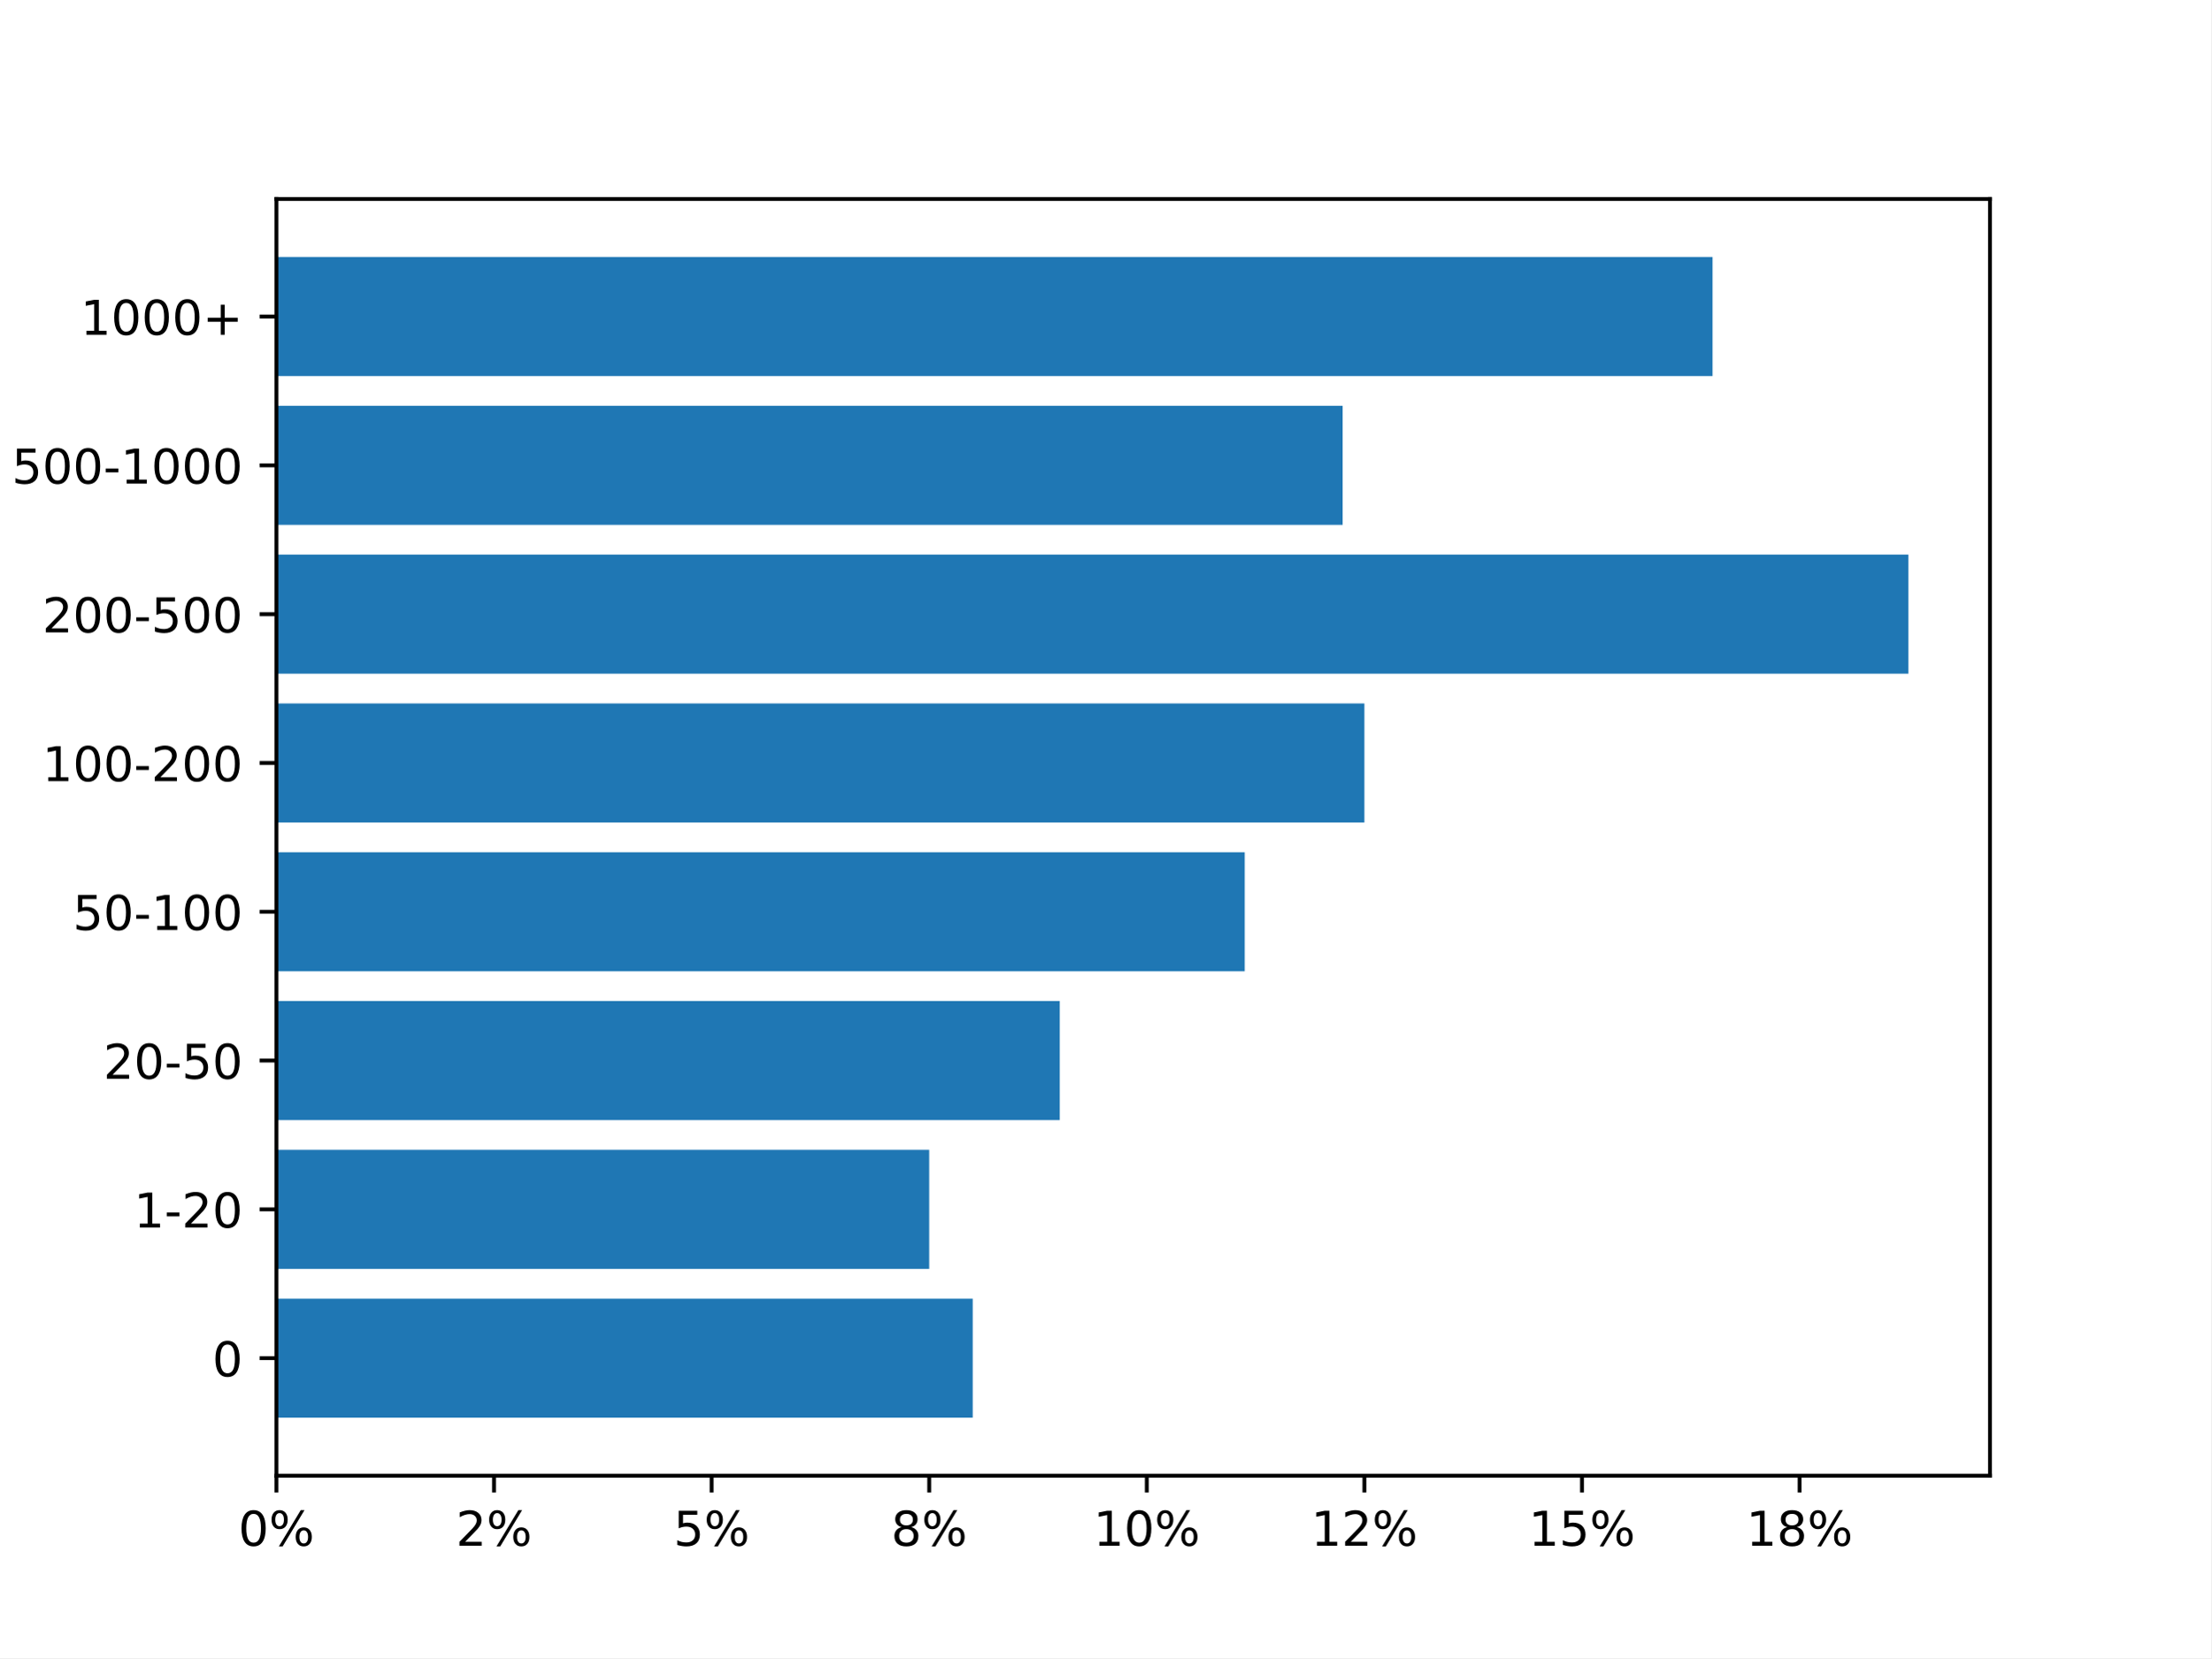
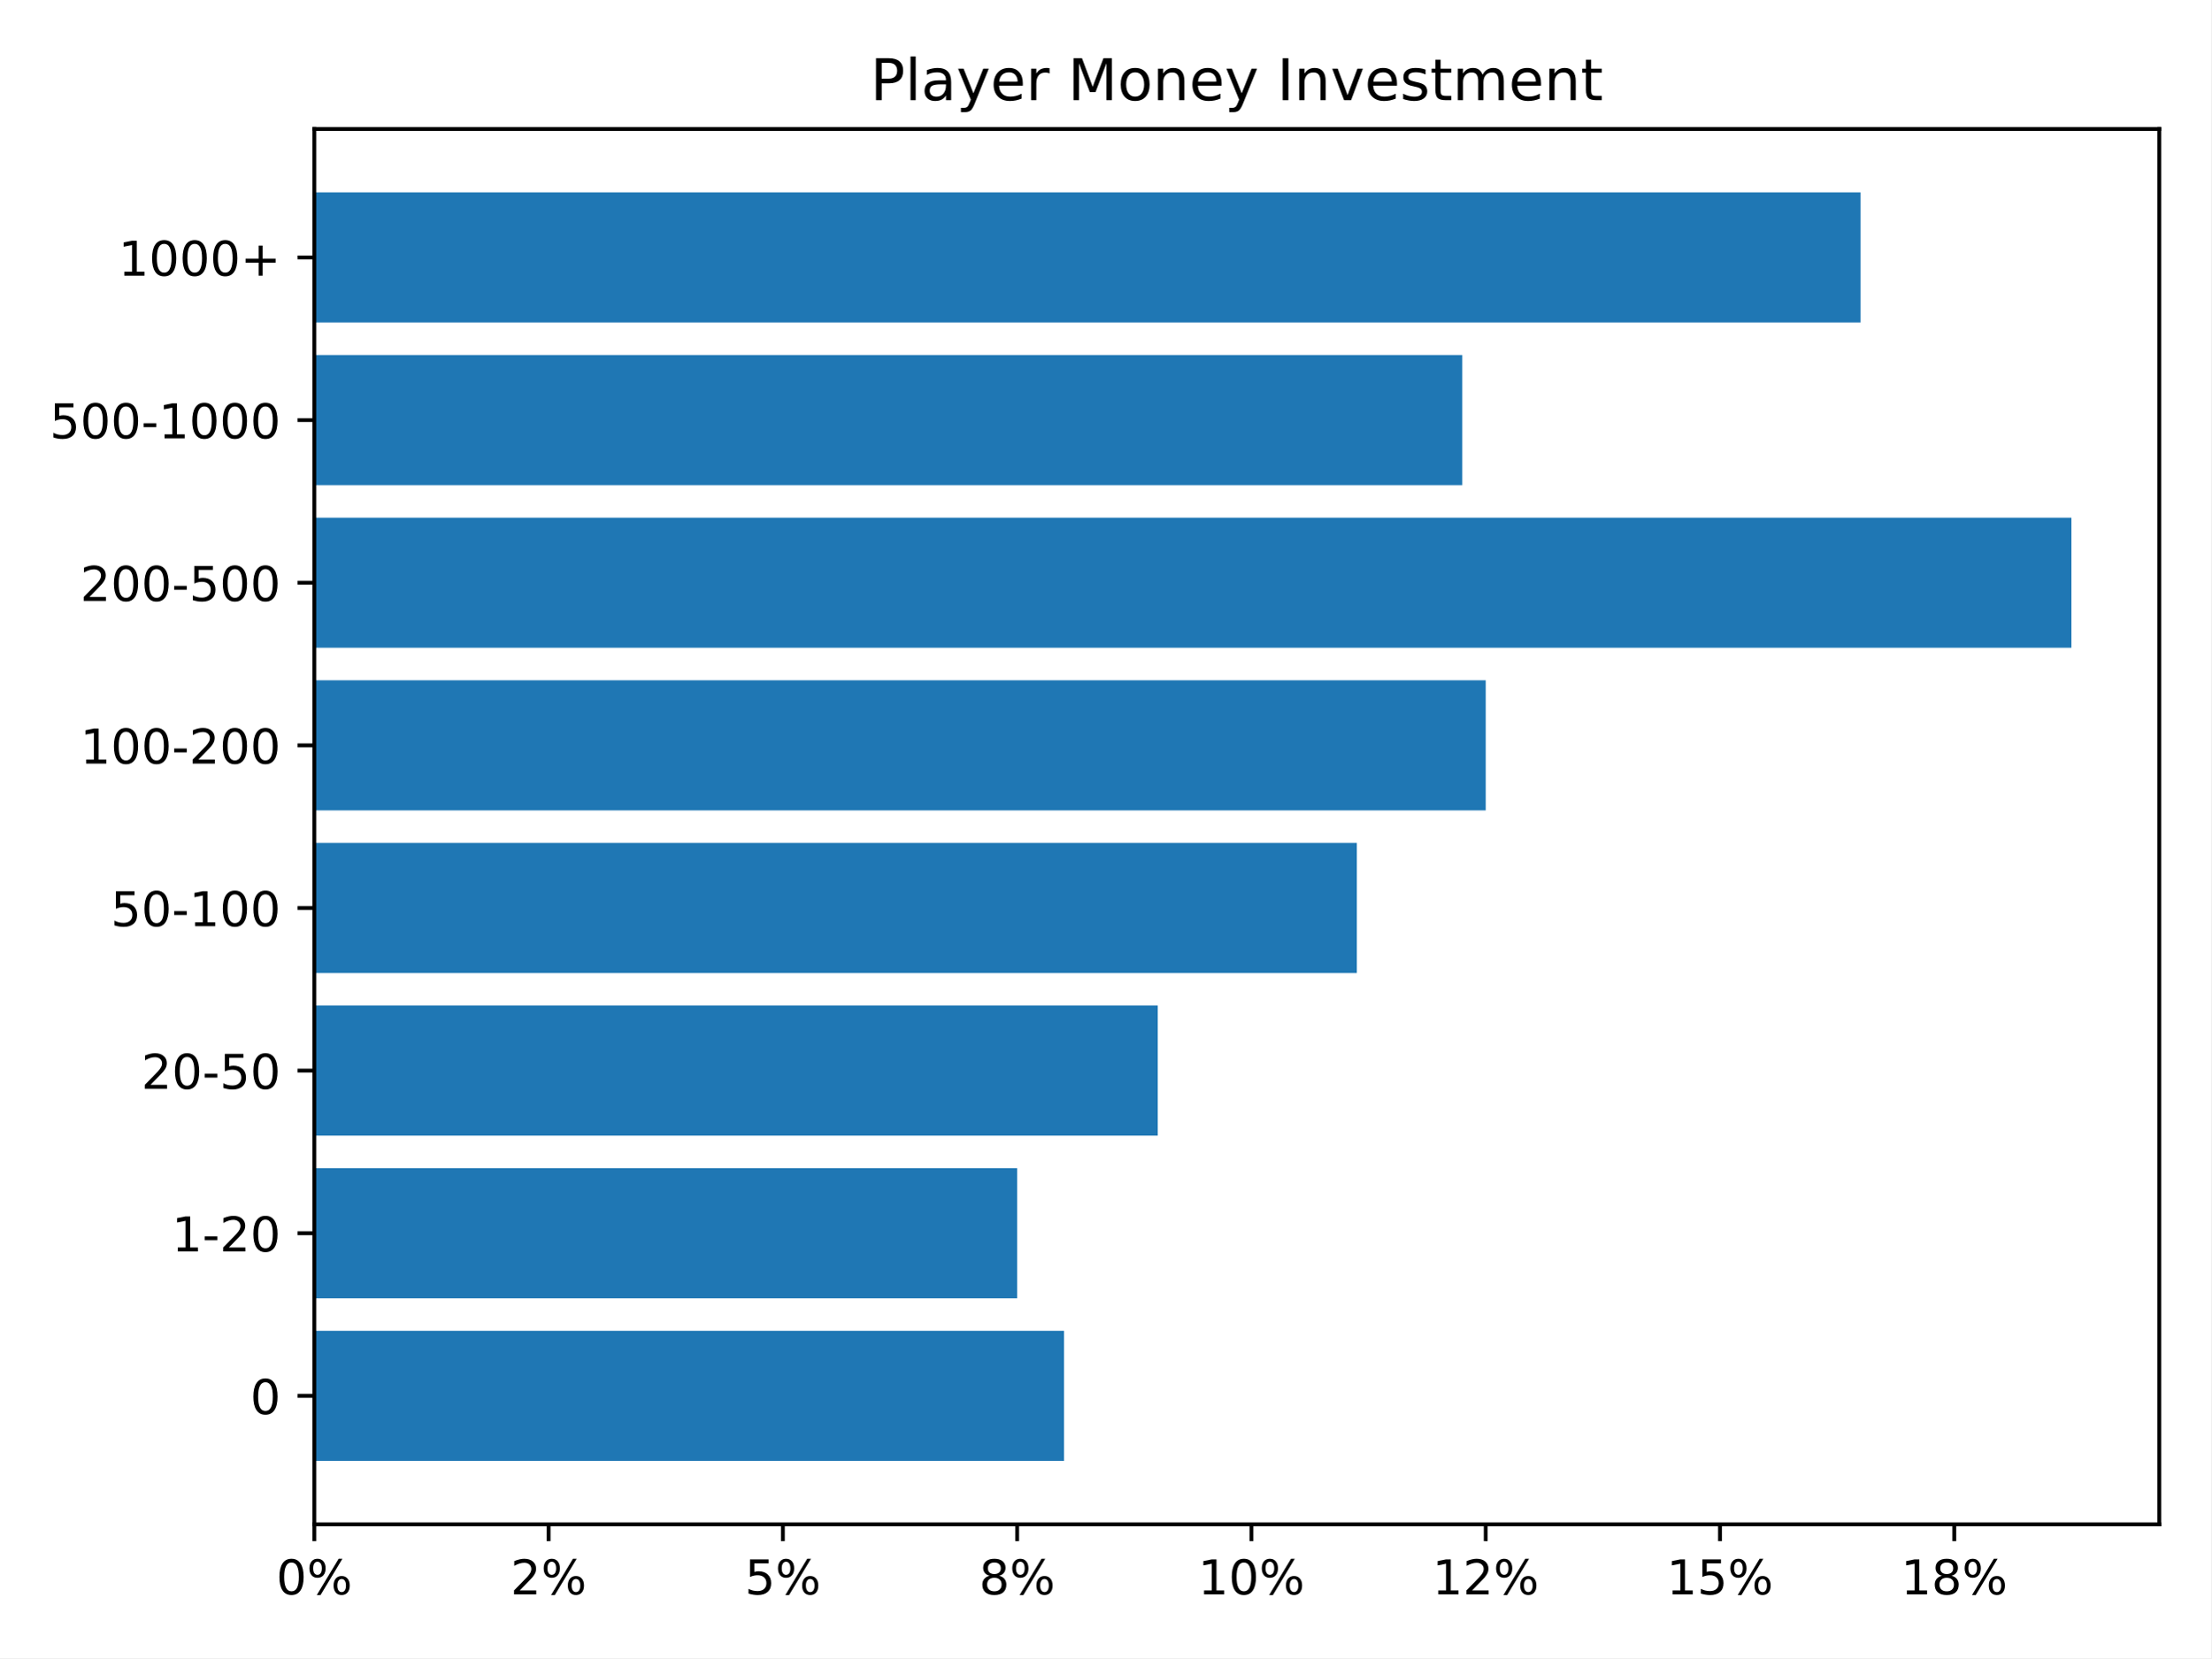
<svg xmlns="http://www.w3.org/2000/svg" xmlns:xlink="http://www.w3.org/1999/xlink" width="460.8pt" height="345.6pt" viewBox="0 0 460.8 345.6" version="1.1">
  <defs>
    <style type="text/css">*{stroke-linejoin: round; stroke-linecap: butt}</style>
  </defs>
  <g id="figure_1">
    <g id="patch_1">
      <path d="M 0 345.6  L 460.8 345.6  L 460.8 0  L 0 0  z " style="fill: #ffffff" />
    </g>
    <g id="axes_1">
      <g id="patch_2">
-         <path d="M 57.6 307.584  L 414.72 307.584  L 414.72 41.472  L 57.6 41.472  z " style="fill: #ffffff" />
+         <path d="M 65.5 317.72  L 450 317.72  L 450 26.88  L 65.5 26.88  z " style="fill: #ffffff" />
      </g>
      <g id="patch_3">
-         <path d="M 57.6 295.488  L 202.715 295.488  L 202.715 270.676  L 57.6 270.676  z " clip-path="url(#p805a0a21ba)" style="fill: #1f77b4" />
+         <path d="M 65.5 304.5  L 221.741 304.5  L 221.741 277.382  L 65.5 277.382  z " clip-path="url(#p1c6c66e638)" style="fill: #1f77b4" />
      </g>
      <g id="patch_4">
-         <path d="M 57.6 264.473  L 193.646 264.473  L 193.646 239.66  L 57.6 239.66  z " clip-path="url(#p805a0a21ba)" style="fill: #1f77b4" />
+         <path d="M 65.5 270.603  L 211.976 270.603  L 211.976 243.485  L 65.5 243.485  z " clip-path="url(#p1c6c66e638)" style="fill: #1f77b4" />
      </g>
      <g id="patch_5">
-         <path d="M 57.6 233.457  L 220.855 233.457  L 220.855 208.645  L 57.6 208.645  z " clip-path="url(#p805a0a21ba)" style="fill: #1f77b4" />
+         <path d="M 65.5 236.705  L 241.271 236.705  L 241.271 209.587  L 65.5 209.587  z " clip-path="url(#p1c6c66e638)" style="fill: #1f77b4" />
      </g>
      <g id="patch_6">
-         <path d="M 57.6 202.442  L 259.401 202.442  L 259.401 177.63  L 57.6 177.63  z " clip-path="url(#p805a0a21ba)" style="fill: #1f77b4" />
+         <path d="M 65.5 202.808  L 282.773 202.808  L 282.773 175.69  L 65.5 175.69  z " clip-path="url(#p1c6c66e638)" style="fill: #1f77b4" />
      </g>
      <g id="patch_7">
-         <path d="M 57.6 171.426  L 284.343 171.426  L 284.343 146.614  L 57.6 146.614  z " clip-path="url(#p805a0a21ba)" style="fill: #1f77b4" />
+         <path d="M 65.5 168.91  L 309.627 168.91  L 309.627 141.792  L 65.5 141.792  z " clip-path="url(#p1c6c66e638)" style="fill: #1f77b4" />
      </g>
      <g id="patch_8">
-         <path d="M 57.6 140.411  L 397.714 140.411  L 397.714 115.599  L 57.6 115.599  z " clip-path="url(#p805a0a21ba)" style="fill: #1f77b4" />
+         <path d="M 65.5 135.013  L 431.69 135.013  L 431.69 107.895  L 65.5 107.895  z " clip-path="url(#p1c6c66e638)" style="fill: #1f77b4" />
      </g>
      <g id="patch_9">
-         <path d="M 57.6 109.396  L 279.808 109.396  L 279.808 84.583  L 57.6 84.583  z " clip-path="url(#p805a0a21ba)" style="fill: #1f77b4" />
+         <path d="M 65.5 101.115  L 304.744 101.115  L 304.744 73.997  L 65.5 73.997  z " clip-path="url(#p1c6c66e638)" style="fill: #1f77b4" />
      </g>
      <g id="patch_10">
-         <path d="M 57.6 78.38  L 356.901 78.38  L 356.901 53.568  L 57.6 53.568  z " clip-path="url(#p805a0a21ba)" style="fill: #1f77b4" />
+         <path d="M 65.5 67.218  L 387.748 67.218  L 387.748 40.1  L 65.5 40.1  z " clip-path="url(#p1c6c66e638)" style="fill: #1f77b4" />
      </g>
      <g id="matplotlib.axis_1">
        <g id="xtick_1">
          <g id="line2d_1">
            <defs>
-               <path id="m36a5d0a35f" d="M 0 0  L 0 3.5  " style="stroke: #000000; stroke-width: 0.8" />
+               <path id="m1e66e18091" d="M 0 0  L 0 3.5  " style="stroke: #000000; stroke-width: 0.8" />
            </defs>
            <g>
-               <use xlink:href="#m36a5d0a35f" x="57.6" y="307.584" style="stroke: #000000; stroke-width: 0.8" />
+               <use xlink:href="#m1e66e18091" x="65.5" y="317.72" style="stroke: #000000; stroke-width: 0.8" />
            </g>
          </g>
          <g id="text_1">
-             <g transform="translate(49.66797 322.1824) scale(0.1 -0.1)">
+             <g transform="translate(57.56797 332.3184) scale(0.1 -0.1)">
              <defs>
                <path id="DejaVuSans-30" d="M 2034 4250  Q 1547 4250 1301 3770  Q 1056 3291 1056 2328  Q 1056 1369 1301 889  Q 1547 409 2034 409  Q 2525 409 2770 889  Q 3016 1369 3016 2328  Q 3016 3291 2770 3770  Q 2525 4250 2034 4250  z M 2034 4750  Q 2819 4750 3233 4129  Q 3647 3509 3647 2328  Q 3647 1150 3233 529  Q 2819 -91 2034 -91  Q 1250 -91 836 529  Q 422 1150 422 2328  Q 422 3509 836 4129  Q 1250 4750 2034 4750  z " transform="scale(0.015625)" />
                <path id="DejaVuSans-25" d="M 4653 2053  Q 4381 2053 4226 1822  Q 4072 1591 4072 1178  Q 4072 772 4226 539  Q 4381 306 4653 306  Q 4919 306 5073 539  Q 5228 772 5228 1178  Q 5228 1588 5073 1820  Q 4919 2053 4653 2053  z M 4653 2450  Q 5147 2450 5437 2106  Q 5728 1763 5728 1178  Q 5728 594 5436 251  Q 5144 -91 4653 -91  Q 4153 -91 3862 251  Q 3572 594 3572 1178  Q 3572 1766 3864 2108  Q 4156 2450 4653 2450  z M 1428 4353  Q 1159 4353 1004 4120  Q 850 3888 850 3481  Q 850 3069 1003 2837  Q 1156 2606 1428 2606  Q 1700 2606 1854 2837  Q 2009 3069 2009 3481  Q 2009 3884 1853 4118  Q 1697 4353 1428 4353  z M 4250 4750  L 4750 4750  L 1831 -91  L 1331 -91  L 4250 4750  z M 1428 4750  Q 1922 4750 2215 4408  Q 2509 4066 2509 3481  Q 2509 2891 2217 2550  Q 1925 2209 1428 2209  Q 931 2209 642 2551  Q 353 2894 353 3481  Q 353 4063 643 4406  Q 934 4750 1428 4750  z " transform="scale(0.015625)" />
              </defs>
              <use xlink:href="#DejaVuSans-30" />
              <use xlink:href="#DejaVuSans-25" x="63.623" />
            </g>
          </g>
        </g>
        <g id="xtick_2">
          <g id="line2d_2">
            <g>
-               <use xlink:href="#m36a5d0a35f" x="102.949" y="307.584" style="stroke: #000000; stroke-width: 0.8" />
+               <use xlink:href="#m1e66e18091" x="114.325" y="317.72" style="stroke: #000000; stroke-width: 0.8" />
            </g>
          </g>
          <g id="text_2">
-             <g transform="translate(95.01654 322.1824) scale(0.1 -0.1)">
+             <g transform="translate(106.3934 332.3184) scale(0.1 -0.1)">
              <defs>
                <path id="DejaVuSans-32" d="M 1228 531  L 3431 531  L 3431 0  L 469 0  L 469 531  Q 828 903 1448 1529  Q 2069 2156 2228 2338  Q 2531 2678 2651 2914  Q 2772 3150 2772 3378  Q 2772 3750 2511 3984  Q 2250 4219 1831 4219  Q 1534 4219 1204 4116  Q 875 4013 500 3803  L 500 4441  Q 881 4594 1212 4672  Q 1544 4750 1819 4750  Q 2544 4750 2975 4387  Q 3406 4025 3406 3419  Q 3406 3131 3298 2873  Q 3191 2616 2906 2266  Q 2828 2175 2409 1742  Q 1991 1309 1228 531  z " transform="scale(0.015625)" />
              </defs>
              <use xlink:href="#DejaVuSans-32" />
              <use xlink:href="#DejaVuSans-25" x="63.623" />
            </g>
          </g>
        </g>
        <g id="xtick_3">
          <g id="line2d_3">
            <g>
-               <use xlink:href="#m36a5d0a35f" x="148.297" y="307.584" style="stroke: #000000; stroke-width: 0.8" />
+               <use xlink:href="#m1e66e18091" x="163.151" y="317.72" style="stroke: #000000; stroke-width: 0.8" />
            </g>
          </g>
          <g id="text_3">
-             <g transform="translate(140.3651 322.1824) scale(0.1 -0.1)">
+             <g transform="translate(155.2188 332.3184) scale(0.1 -0.1)">
              <defs>
                <path id="DejaVuSans-35" d="M 691 4666  L 3169 4666  L 3169 4134  L 1269 4134  L 1269 2991  Q 1406 3038 1543 3061  Q 1681 3084 1819 3084  Q 2600 3084 3056 2656  Q 3513 2228 3513 1497  Q 3513 744 3044 326  Q 2575 -91 1722 -91  Q 1428 -91 1123 -41  Q 819 9 494 109  L 494 744  Q 775 591 1075 516  Q 1375 441 1709 441  Q 2250 441 2565 725  Q 2881 1009 2881 1497  Q 2881 1984 2565 2268  Q 2250 2553 1709 2553  Q 1456 2553 1204 2497  Q 953 2441 691 2322  L 691 4666  z " transform="scale(0.015625)" />
              </defs>
              <use xlink:href="#DejaVuSans-35" />
              <use xlink:href="#DejaVuSans-25" x="63.623" />
            </g>
          </g>
        </g>
        <g id="xtick_4">
          <g id="line2d_4">
            <g>
-               <use xlink:href="#m36a5d0a35f" x="193.646" y="307.584" style="stroke: #000000; stroke-width: 0.8" />
+               <use xlink:href="#m1e66e18091" x="211.976" y="317.72" style="stroke: #000000; stroke-width: 0.8" />
            </g>
          </g>
          <g id="text_4">
-             <g transform="translate(185.7137 322.1824) scale(0.1 -0.1)">
+             <g transform="translate(204.0442 332.3184) scale(0.1 -0.1)">
              <defs>
                <path id="DejaVuSans-38" d="M 2034 2216  Q 1584 2216 1326 1975  Q 1069 1734 1069 1313  Q 1069 891 1326 650  Q 1584 409 2034 409  Q 2484 409 2743 651  Q 3003 894 3003 1313  Q 3003 1734 2745 1975  Q 2488 2216 2034 2216  z M 1403 2484  Q 997 2584 770 2862  Q 544 3141 544 3541  Q 544 4100 942 4425  Q 1341 4750 2034 4750  Q 2731 4750 3128 4425  Q 3525 4100 3525 3541  Q 3525 3141 3298 2862  Q 3072 2584 2669 2484  Q 3125 2378 3379 2068  Q 3634 1759 3634 1313  Q 3634 634 3220 271  Q 2806 -91 2034 -91  Q 1263 -91 848 271  Q 434 634 434 1313  Q 434 1759 690 2068  Q 947 2378 1403 2484  z M 1172 3481  Q 1172 3119 1398 2916  Q 1625 2713 2034 2713  Q 2441 2713 2670 2916  Q 2900 3119 2900 3481  Q 2900 3844 2670 4047  Q 2441 4250 2034 4250  Q 1625 4250 1398 4047  Q 1172 3844 1172 3481  z " transform="scale(0.015625)" />
              </defs>
              <use xlink:href="#DejaVuSans-38" />
              <use xlink:href="#DejaVuSans-25" x="63.623" />
            </g>
          </g>
        </g>
        <g id="xtick_5">
          <g id="line2d_5">
            <g>
-               <use xlink:href="#m36a5d0a35f" x="238.994" y="307.584" style="stroke: #000000; stroke-width: 0.8" />
+               <use xlink:href="#m1e66e18091" x="260.802" y="317.72" style="stroke: #000000; stroke-width: 0.8" />
            </g>
          </g>
          <g id="text_5">
-             <g transform="translate(227.881 322.1824) scale(0.1 -0.1)">
+             <g transform="translate(249.6883 332.3184) scale(0.1 -0.1)">
              <defs>
                <path id="DejaVuSans-31" d="M 794 531  L 1825 531  L 1825 4091  L 703 3866  L 703 4441  L 1819 4666  L 2450 4666  L 2450 531  L 3481 531  L 3481 0  L 794 0  L 794 531  z " transform="scale(0.015625)" />
              </defs>
              <use xlink:href="#DejaVuSans-31" />
              <use xlink:href="#DejaVuSans-30" x="63.623" />
              <use xlink:href="#DejaVuSans-25" x="127.246" />
            </g>
          </g>
        </g>
        <g id="xtick_6">
          <g id="line2d_6">
            <g>
-               <use xlink:href="#m36a5d0a35f" x="284.343" y="307.584" style="stroke: #000000; stroke-width: 0.8" />
+               <use xlink:href="#m1e66e18091" x="309.627" y="317.72" style="stroke: #000000; stroke-width: 0.8" />
            </g>
          </g>
          <g id="text_6">
-             <g transform="translate(273.2296 322.1824) scale(0.1 -0.1)">
+             <g transform="translate(298.5137 332.3184) scale(0.1 -0.1)">
              <use xlink:href="#DejaVuSans-31" />
              <use xlink:href="#DejaVuSans-32" x="63.623" />
              <use xlink:href="#DejaVuSans-25" x="127.246" />
            </g>
          </g>
        </g>
        <g id="xtick_7">
          <g id="line2d_7">
            <g>
-               <use xlink:href="#m36a5d0a35f" x="329.691" y="307.584" style="stroke: #000000; stroke-width: 0.8" />
+               <use xlink:href="#m1e66e18091" x="358.452" y="317.72" style="stroke: #000000; stroke-width: 0.8" />
            </g>
          </g>
          <g id="text_7">
-             <g transform="translate(318.5781 322.1824) scale(0.1 -0.1)">
+             <g transform="translate(347.3391 332.3184) scale(0.1 -0.1)">
              <use xlink:href="#DejaVuSans-31" />
              <use xlink:href="#DejaVuSans-35" x="63.623" />
              <use xlink:href="#DejaVuSans-25" x="127.246" />
            </g>
          </g>
        </g>
        <g id="xtick_8">
          <g id="line2d_8">
            <g>
-               <use xlink:href="#m36a5d0a35f" x="375.04" y="307.584" style="stroke: #000000; stroke-width: 0.8" />
+               <use xlink:href="#m1e66e18091" x="407.278" y="317.72" style="stroke: #000000; stroke-width: 0.8" />
            </g>
          </g>
          <g id="text_8">
-             <g transform="translate(363.9267 322.1824) scale(0.1 -0.1)">
+             <g transform="translate(396.1645 332.3184) scale(0.1 -0.1)">
              <use xlink:href="#DejaVuSans-31" />
              <use xlink:href="#DejaVuSans-38" x="63.623" />
              <use xlink:href="#DejaVuSans-25" x="127.246" />
            </g>
          </g>
        </g>
      </g>
      <g id="matplotlib.axis_2">
        <g id="ytick_1">
          <g id="line2d_9">
            <defs>
-               <path id="mdb502d6cc8" d="M 0 0  L -3.5 0  " style="stroke: #000000; stroke-width: 0.8" />
+               <path id="m1484478cdc" d="M 0 0  L -3.5 0  " style="stroke: #000000; stroke-width: 0.8" />
            </defs>
            <g>
-               <use xlink:href="#mdb502d6cc8" x="57.6" y="283.082" style="stroke: #000000; stroke-width: 0.8" />
+               <use xlink:href="#m1484478cdc" x="65.5" y="290.941" style="stroke: #000000; stroke-width: 0.8" />
            </g>
          </g>
          <g id="text_9">
-             <g transform="translate(44.2375 286.8811) scale(0.1 -0.1)">
+             <g transform="translate(52.1375 294.7402) scale(0.1 -0.1)">
              <use xlink:href="#DejaVuSans-30" />
            </g>
          </g>
        </g>
        <g id="ytick_2">
          <g id="line2d_10">
            <g>
-               <use xlink:href="#mdb502d6cc8" x="57.6" y="252.066" style="stroke: #000000; stroke-width: 0.8" />
+               <use xlink:href="#m1484478cdc" x="65.5" y="257.044" style="stroke: #000000; stroke-width: 0.8" />
            </g>
          </g>
          <g id="text_10">
-             <g transform="translate(27.90469 255.8657) scale(0.1 -0.1)">
+             <g transform="translate(35.80469 260.8428) scale(0.1 -0.1)">
              <defs>
                <path id="DejaVuSans-2d" d="M 313 2009  L 1997 2009  L 1997 1497  L 313 1497  L 313 2009  z " transform="scale(0.015625)" />
              </defs>
              <use xlink:href="#DejaVuSans-31" />
              <use xlink:href="#DejaVuSans-2d" x="63.623" />
              <use xlink:href="#DejaVuSans-32" x="99.707" />
              <use xlink:href="#DejaVuSans-30" x="163.33" />
            </g>
          </g>
        </g>
        <g id="ytick_3">
          <g id="line2d_11">
            <g>
-               <use xlink:href="#mdb502d6cc8" x="57.6" y="221.051" style="stroke: #000000; stroke-width: 0.8" />
+               <use xlink:href="#m1484478cdc" x="65.5" y="223.146" style="stroke: #000000; stroke-width: 0.8" />
            </g>
          </g>
          <g id="text_11">
-             <g transform="translate(21.54219 224.8503) scale(0.1 -0.1)">
+             <g transform="translate(29.44219 226.9454) scale(0.1 -0.1)">
              <use xlink:href="#DejaVuSans-32" />
              <use xlink:href="#DejaVuSans-30" x="63.623" />
              <use xlink:href="#DejaVuSans-2d" x="127.246" />
              <use xlink:href="#DejaVuSans-35" x="163.33" />
              <use xlink:href="#DejaVuSans-30" x="226.953" />
            </g>
          </g>
        </g>
        <g id="ytick_4">
          <g id="line2d_12">
            <g>
-               <use xlink:href="#mdb502d6cc8" x="57.6" y="190.036" style="stroke: #000000; stroke-width: 0.8" />
+               <use xlink:href="#m1484478cdc" x="65.5" y="189.249" style="stroke: #000000; stroke-width: 0.8" />
            </g>
          </g>
          <g id="text_12">
-             <g transform="translate(15.17969 193.8349) scale(0.1 -0.1)">
+             <g transform="translate(23.07969 193.0479) scale(0.1 -0.1)">
              <use xlink:href="#DejaVuSans-35" />
              <use xlink:href="#DejaVuSans-30" x="63.623" />
              <use xlink:href="#DejaVuSans-2d" x="127.246" />
              <use xlink:href="#DejaVuSans-31" x="163.33" />
              <use xlink:href="#DejaVuSans-30" x="226.953" />
              <use xlink:href="#DejaVuSans-30" x="290.576" />
            </g>
          </g>
        </g>
        <g id="ytick_5">
          <g id="line2d_13">
            <g>
-               <use xlink:href="#mdb502d6cc8" x="57.6" y="159.02" style="stroke: #000000; stroke-width: 0.8" />
+               <use xlink:href="#m1484478cdc" x="65.5" y="155.351" style="stroke: #000000; stroke-width: 0.8" />
            </g>
          </g>
          <g id="text_13">
-             <g transform="translate(8.817187 162.8195) scale(0.1 -0.1)">
+             <g transform="translate(16.71719 159.1505) scale(0.1 -0.1)">
              <use xlink:href="#DejaVuSans-31" />
              <use xlink:href="#DejaVuSans-30" x="63.623" />
              <use xlink:href="#DejaVuSans-30" x="127.246" />
              <use xlink:href="#DejaVuSans-2d" x="190.869" />
              <use xlink:href="#DejaVuSans-32" x="226.953" />
              <use xlink:href="#DejaVuSans-30" x="290.576" />
              <use xlink:href="#DejaVuSans-30" x="354.199" />
            </g>
          </g>
        </g>
        <g id="ytick_6">
          <g id="line2d_14">
            <g>
-               <use xlink:href="#mdb502d6cc8" x="57.6" y="128.005" style="stroke: #000000; stroke-width: 0.8" />
+               <use xlink:href="#m1484478cdc" x="65.5" y="121.454" style="stroke: #000000; stroke-width: 0.8" />
            </g>
          </g>
          <g id="text_14">
-             <g transform="translate(8.817187 131.8041) scale(0.1 -0.1)">
+             <g transform="translate(16.71719 125.2531) scale(0.1 -0.1)">
              <use xlink:href="#DejaVuSans-32" />
              <use xlink:href="#DejaVuSans-30" x="63.623" />
              <use xlink:href="#DejaVuSans-30" x="127.246" />
              <use xlink:href="#DejaVuSans-2d" x="190.869" />
              <use xlink:href="#DejaVuSans-35" x="226.953" />
              <use xlink:href="#DejaVuSans-30" x="290.576" />
              <use xlink:href="#DejaVuSans-30" x="354.199" />
            </g>
          </g>
        </g>
        <g id="ytick_7">
          <g id="line2d_15">
            <g>
-               <use xlink:href="#mdb502d6cc8" x="57.6" y="96.99" style="stroke: #000000; stroke-width: 0.8" />
+               <use xlink:href="#m1484478cdc" x="65.5" y="87.556" style="stroke: #000000; stroke-width: 0.8" />
            </g>
          </g>
          <g id="text_15">
-             <g transform="translate(2.454687 100.7888) scale(0.1 -0.1)">
+             <g transform="translate(10.35469 91.35563) scale(0.1 -0.1)">
              <use xlink:href="#DejaVuSans-35" />
              <use xlink:href="#DejaVuSans-30" x="63.623" />
              <use xlink:href="#DejaVuSans-30" x="127.246" />
              <use xlink:href="#DejaVuSans-2d" x="190.869" />
              <use xlink:href="#DejaVuSans-31" x="226.953" />
              <use xlink:href="#DejaVuSans-30" x="290.576" />
              <use xlink:href="#DejaVuSans-30" x="354.199" />
              <use xlink:href="#DejaVuSans-30" x="417.822" />
            </g>
          </g>
        </g>
        <g id="ytick_8">
          <g id="line2d_16">
            <g>
-               <use xlink:href="#mdb502d6cc8" x="57.6" y="65.974" style="stroke: #000000; stroke-width: 0.8" />
+               <use xlink:href="#m1484478cdc" x="65.5" y="53.659" style="stroke: #000000; stroke-width: 0.8" />
            </g>
          </g>
          <g id="text_16">
-             <g transform="translate(16.77031 69.77337) scale(0.1 -0.1)">
+             <g transform="translate(24.67031 57.45819) scale(0.1 -0.1)">
              <defs>
                <path id="DejaVuSans-2b" d="M 2944 4013  L 2944 2272  L 4684 2272  L 4684 1741  L 2944 1741  L 2944 0  L 2419 0  L 2419 1741  L 678 1741  L 678 2272  L 2419 2272  L 2419 4013  L 2944 4013  z " transform="scale(0.015625)" />
              </defs>
              <use xlink:href="#DejaVuSans-31" />
              <use xlink:href="#DejaVuSans-30" x="63.623" />
              <use xlink:href="#DejaVuSans-30" x="127.246" />
              <use xlink:href="#DejaVuSans-30" x="190.869" />
              <use xlink:href="#DejaVuSans-2b" x="254.492" />
            </g>
          </g>
        </g>
      </g>
      <g id="patch_11">
-         <path d="M 57.6 307.584  L 57.6 41.472  " style="fill: none; stroke: #000000; stroke-width: 0.8; stroke-linejoin: miter; stroke-linecap: square" />
+         <path d="M 65.5 317.72  L 65.5 26.88  " style="fill: none; stroke: #000000; stroke-width: 0.8; stroke-linejoin: miter; stroke-linecap: square" />
      </g>
      <g id="patch_12">
-         <path d="M 414.72 307.584  L 414.72 41.472  " style="fill: none; stroke: #000000; stroke-width: 0.8; stroke-linejoin: miter; stroke-linecap: square" />
+         <path d="M 450 317.72  L 450 26.88  " style="fill: none; stroke: #000000; stroke-width: 0.8; stroke-linejoin: miter; stroke-linecap: square" />
      </g>
      <g id="patch_13">
-         <path d="M 57.6 307.584  L 414.72 307.584  " style="fill: none; stroke: #000000; stroke-width: 0.8; stroke-linejoin: miter; stroke-linecap: square" />
+         <path d="M 65.5 317.72  L 450 317.72  " style="fill: none; stroke: #000000; stroke-width: 0.8; stroke-linejoin: miter; stroke-linecap: square" />
      </g>
      <g id="patch_14">
-         <path d="M 57.6 41.472  L 414.72 41.472  " style="fill: none; stroke: #000000; stroke-width: 0.8; stroke-linejoin: miter; stroke-linecap: square" />
+         <path d="M 65.5 26.88  L 450 26.88  " style="fill: none; stroke: #000000; stroke-width: 0.8; stroke-linejoin: miter; stroke-linecap: square" />
+       </g>
+       <g id="text_17">
+         <g transform="translate(181.3869 20.88) scale(0.12 -0.12)">
+           <defs>
+             <path id="DejaVuSans-50" d="M 1259 4147  L 1259 2394  L 2053 2394  Q 2494 2394 2734 2622  Q 2975 2850 2975 3272  Q 2975 3691 2734 3919  Q 2494 4147 2053 4147  L 1259 4147  z M 628 4666  L 2053 4666  Q 2838 4666 3239 4311  Q 3641 3956 3641 3272  Q 3641 2581 3239 2228  Q 2838 1875 2053 1875  L 1259 1875  L 1259 0  L 628 0  L 628 4666  z " transform="scale(0.015625)" />
+             <path id="DejaVuSans-6c" d="M 603 4863  L 1178 4863  L 1178 0  L 603 0  L 603 4863  z " transform="scale(0.015625)" />
+             <path id="DejaVuSans-61" d="M 2194 1759  Q 1497 1759 1228 1600  Q 959 1441 959 1056  Q 959 750 1161 570  Q 1363 391 1709 391  Q 2188 391 2477 730  Q 2766 1069 2766 1631  L 2766 1759  L 2194 1759  z M 3341 1997  L 3341 0  L 2766 0  L 2766 531  Q 2569 213 2275 61  Q 1981 -91 1556 -91  Q 1019 -91 701 211  Q 384 513 384 1019  Q 384 1609 779 1909  Q 1175 2209 1959 2209  L 2766 2209  L 2766 2266  Q 2766 2663 2505 2880  Q 2244 3097 1772 3097  Q 1472 3097 1187 3025  Q 903 2953 641 2809  L 641 3341  Q 956 3463 1253 3523  Q 1550 3584 1831 3584  Q 2591 3584 2966 3190  Q 3341 2797 3341 1997  z " transform="scale(0.015625)" />
+             <path id="DejaVuSans-79" d="M 2059 -325  Q 1816 -950 1584 -1140  Q 1353 -1331 966 -1331  L 506 -1331  L 506 -850  L 844 -850  Q 1081 -850 1212 -737  Q 1344 -625 1503 -206  L 1606 56  L 191 3500  L 800 3500  L 1894 763  L 2988 3500  L 3597 3500  L 2059 -325  z " transform="scale(0.015625)" />
+             <path id="DejaVuSans-65" d="M 3597 1894  L 3597 1613  L 953 1613  Q 991 1019 1311 708  Q 1631 397 2203 397  Q 2534 397 2845 478  Q 3156 559 3463 722  L 3463 178  Q 3153 47 2828 -22  Q 2503 -91 2169 -91  Q 1331 -91 842 396  Q 353 884 353 1716  Q 353 2575 817 3079  Q 1281 3584 2069 3584  Q 2775 3584 3186 3129  Q 3597 2675 3597 1894  z M 3022 2063  Q 3016 2534 2758 2815  Q 2500 3097 2075 3097  Q 1594 3097 1305 2825  Q 1016 2553 972 2059  L 3022 2063  z " transform="scale(0.015625)" />
+             <path id="DejaVuSans-72" d="M 2631 2963  Q 2534 3019 2420 3045  Q 2306 3072 2169 3072  Q 1681 3072 1420 2755  Q 1159 2438 1159 1844  L 1159 0  L 581 0  L 581 3500  L 1159 3500  L 1159 2956  Q 1341 3275 1631 3429  Q 1922 3584 2338 3584  Q 2397 3584 2469 3576  Q 2541 3569 2628 3553  L 2631 2963  z " transform="scale(0.015625)" />
+             <path id="DejaVuSans-20" transform="scale(0.015625)" />
+             <path id="DejaVuSans-4d" d="M 628 4666  L 1569 4666  L 2759 1491  L 3956 4666  L 4897 4666  L 4897 0  L 4281 0  L 4281 4097  L 3078 897  L 2444 897  L 1241 4097  L 1241 0  L 628 0  L 628 4666  z " transform="scale(0.015625)" />
+             <path id="DejaVuSans-6f" d="M 1959 3097  Q 1497 3097 1228 2736  Q 959 2375 959 1747  Q 959 1119 1226 758  Q 1494 397 1959 397  Q 2419 397 2687 759  Q 2956 1122 2956 1747  Q 2956 2369 2687 2733  Q 2419 3097 1959 3097  z M 1959 3584  Q 2709 3584 3137 3096  Q 3566 2609 3566 1747  Q 3566 888 3137 398  Q 2709 -91 1959 -91  Q 1206 -91 779 398  Q 353 888 353 1747  Q 353 2609 779 3096  Q 1206 3584 1959 3584  z " transform="scale(0.015625)" />
+             <path id="DejaVuSans-6e" d="M 3513 2113  L 3513 0  L 2938 0  L 2938 2094  Q 2938 2591 2744 2837  Q 2550 3084 2163 3084  Q 1697 3084 1428 2787  Q 1159 2491 1159 1978  L 1159 0  L 581 0  L 581 3500  L 1159 3500  L 1159 2956  Q 1366 3272 1645 3428  Q 1925 3584 2291 3584  Q 2894 3584 3203 3211  Q 3513 2838 3513 2113  z " transform="scale(0.015625)" />
+             <path id="DejaVuSans-49" d="M 628 4666  L 1259 4666  L 1259 0  L 628 0  L 628 4666  z " transform="scale(0.015625)" />
+             <path id="DejaVuSans-76" d="M 191 3500  L 800 3500  L 1894 563  L 2988 3500  L 3597 3500  L 2284 0  L 1503 0  L 191 3500  z " transform="scale(0.015625)" />
+             <path id="DejaVuSans-73" d="M 2834 3397  L 2834 2853  Q 2591 2978 2328 3040  Q 2066 3103 1784 3103  Q 1356 3103 1142 2972  Q 928 2841 928 2578  Q 928 2378 1081 2264  Q 1234 2150 1697 2047  L 1894 2003  Q 2506 1872 2764 1633  Q 3022 1394 3022 966  Q 3022 478 2636 193  Q 2250 -91 1575 -91  Q 1294 -91 989 -36  Q 684 19 347 128  L 347 722  Q 666 556 975 473  Q 1284 391 1588 391  Q 1994 391 2212 530  Q 2431 669 2431 922  Q 2431 1156 2273 1281  Q 2116 1406 1581 1522  L 1381 1569  Q 847 1681 609 1914  Q 372 2147 372 2553  Q 372 3047 722 3315  Q 1072 3584 1716 3584  Q 2034 3584 2315 3537  Q 2597 3491 2834 3397  z " transform="scale(0.015625)" />
+             <path id="DejaVuSans-74" d="M 1172 4494  L 1172 3500  L 2356 3500  L 2356 3053  L 1172 3053  L 1172 1153  Q 1172 725 1289 603  Q 1406 481 1766 481  L 2356 481  L 2356 0  L 1766 0  Q 1100 0 847 248  Q 594 497 594 1153  L 594 3053  L 172 3053  L 172 3500  L 594 3500  L 594 4494  L 1172 4494  z " transform="scale(0.015625)" />
+             <path id="DejaVuSans-6d" d="M 3328 2828  Q 3544 3216 3844 3400  Q 4144 3584 4550 3584  Q 5097 3584 5394 3201  Q 5691 2819 5691 2113  L 5691 0  L 5113 0  L 5113 2094  Q 5113 2597 4934 2840  Q 4756 3084 4391 3084  Q 3944 3084 3684 2787  Q 3425 2491 3425 1978  L 3425 0  L 2847 0  L 2847 2094  Q 2847 2600 2669 2842  Q 2491 3084 2119 3084  Q 1678 3084 1418 2786  Q 1159 2488 1159 1978  L 1159 0  L 581 0  L 581 3500  L 1159 3500  L 1159 2956  Q 1356 3278 1631 3431  Q 1906 3584 2284 3584  Q 2666 3584 2933 3390  Q 3200 3197 3328 2828  z " transform="scale(0.015625)" />
+           </defs>
+           <use xlink:href="#DejaVuSans-50" />
+           <use xlink:href="#DejaVuSans-6c" x="60.303" />
+           <use xlink:href="#DejaVuSans-61" x="88.086" />
+           <use xlink:href="#DejaVuSans-79" x="149.365" />
+           <use xlink:href="#DejaVuSans-65" x="208.545" />
+           <use xlink:href="#DejaVuSans-72" x="270.068" />
+           <use xlink:href="#DejaVuSans-20" x="311.182" />
+           <use xlink:href="#DejaVuSans-4d" x="342.969" />
+           <use xlink:href="#DejaVuSans-6f" x="429.248" />
+           <use xlink:href="#DejaVuSans-6e" x="490.43" />
+           <use xlink:href="#DejaVuSans-65" x="553.809" />
+           <use xlink:href="#DejaVuSans-79" x="615.332" />
+           <use xlink:href="#DejaVuSans-20" x="674.512" />
+           <use xlink:href="#DejaVuSans-49" x="706.299" />
+           <use xlink:href="#DejaVuSans-6e" x="735.791" />
+           <use xlink:href="#DejaVuSans-76" x="799.17" />
+           <use xlink:href="#DejaVuSans-65" x="858.35" />
+           <use xlink:href="#DejaVuSans-73" x="919.873" />
+           <use xlink:href="#DejaVuSans-74" x="971.973" />
+           <use xlink:href="#DejaVuSans-6d" x="1011.182" />
+           <use xlink:href="#DejaVuSans-65" x="1108.594" />
+           <use xlink:href="#DejaVuSans-6e" x="1170.117" />
+           <use xlink:href="#DejaVuSans-74" x="1233.496" />
+         </g>
      </g>
    </g>
  </g>
  <defs>
-     <clipPath id="p805a0a21ba">
-       <rect x="57.6" y="41.472" width="357.12" height="266.112" />
+     <clipPath id="p1c6c66e638">
+       <rect x="65.5" y="26.88" width="384.5" height="290.84" />
    </clipPath>
  </defs>
</svg>
